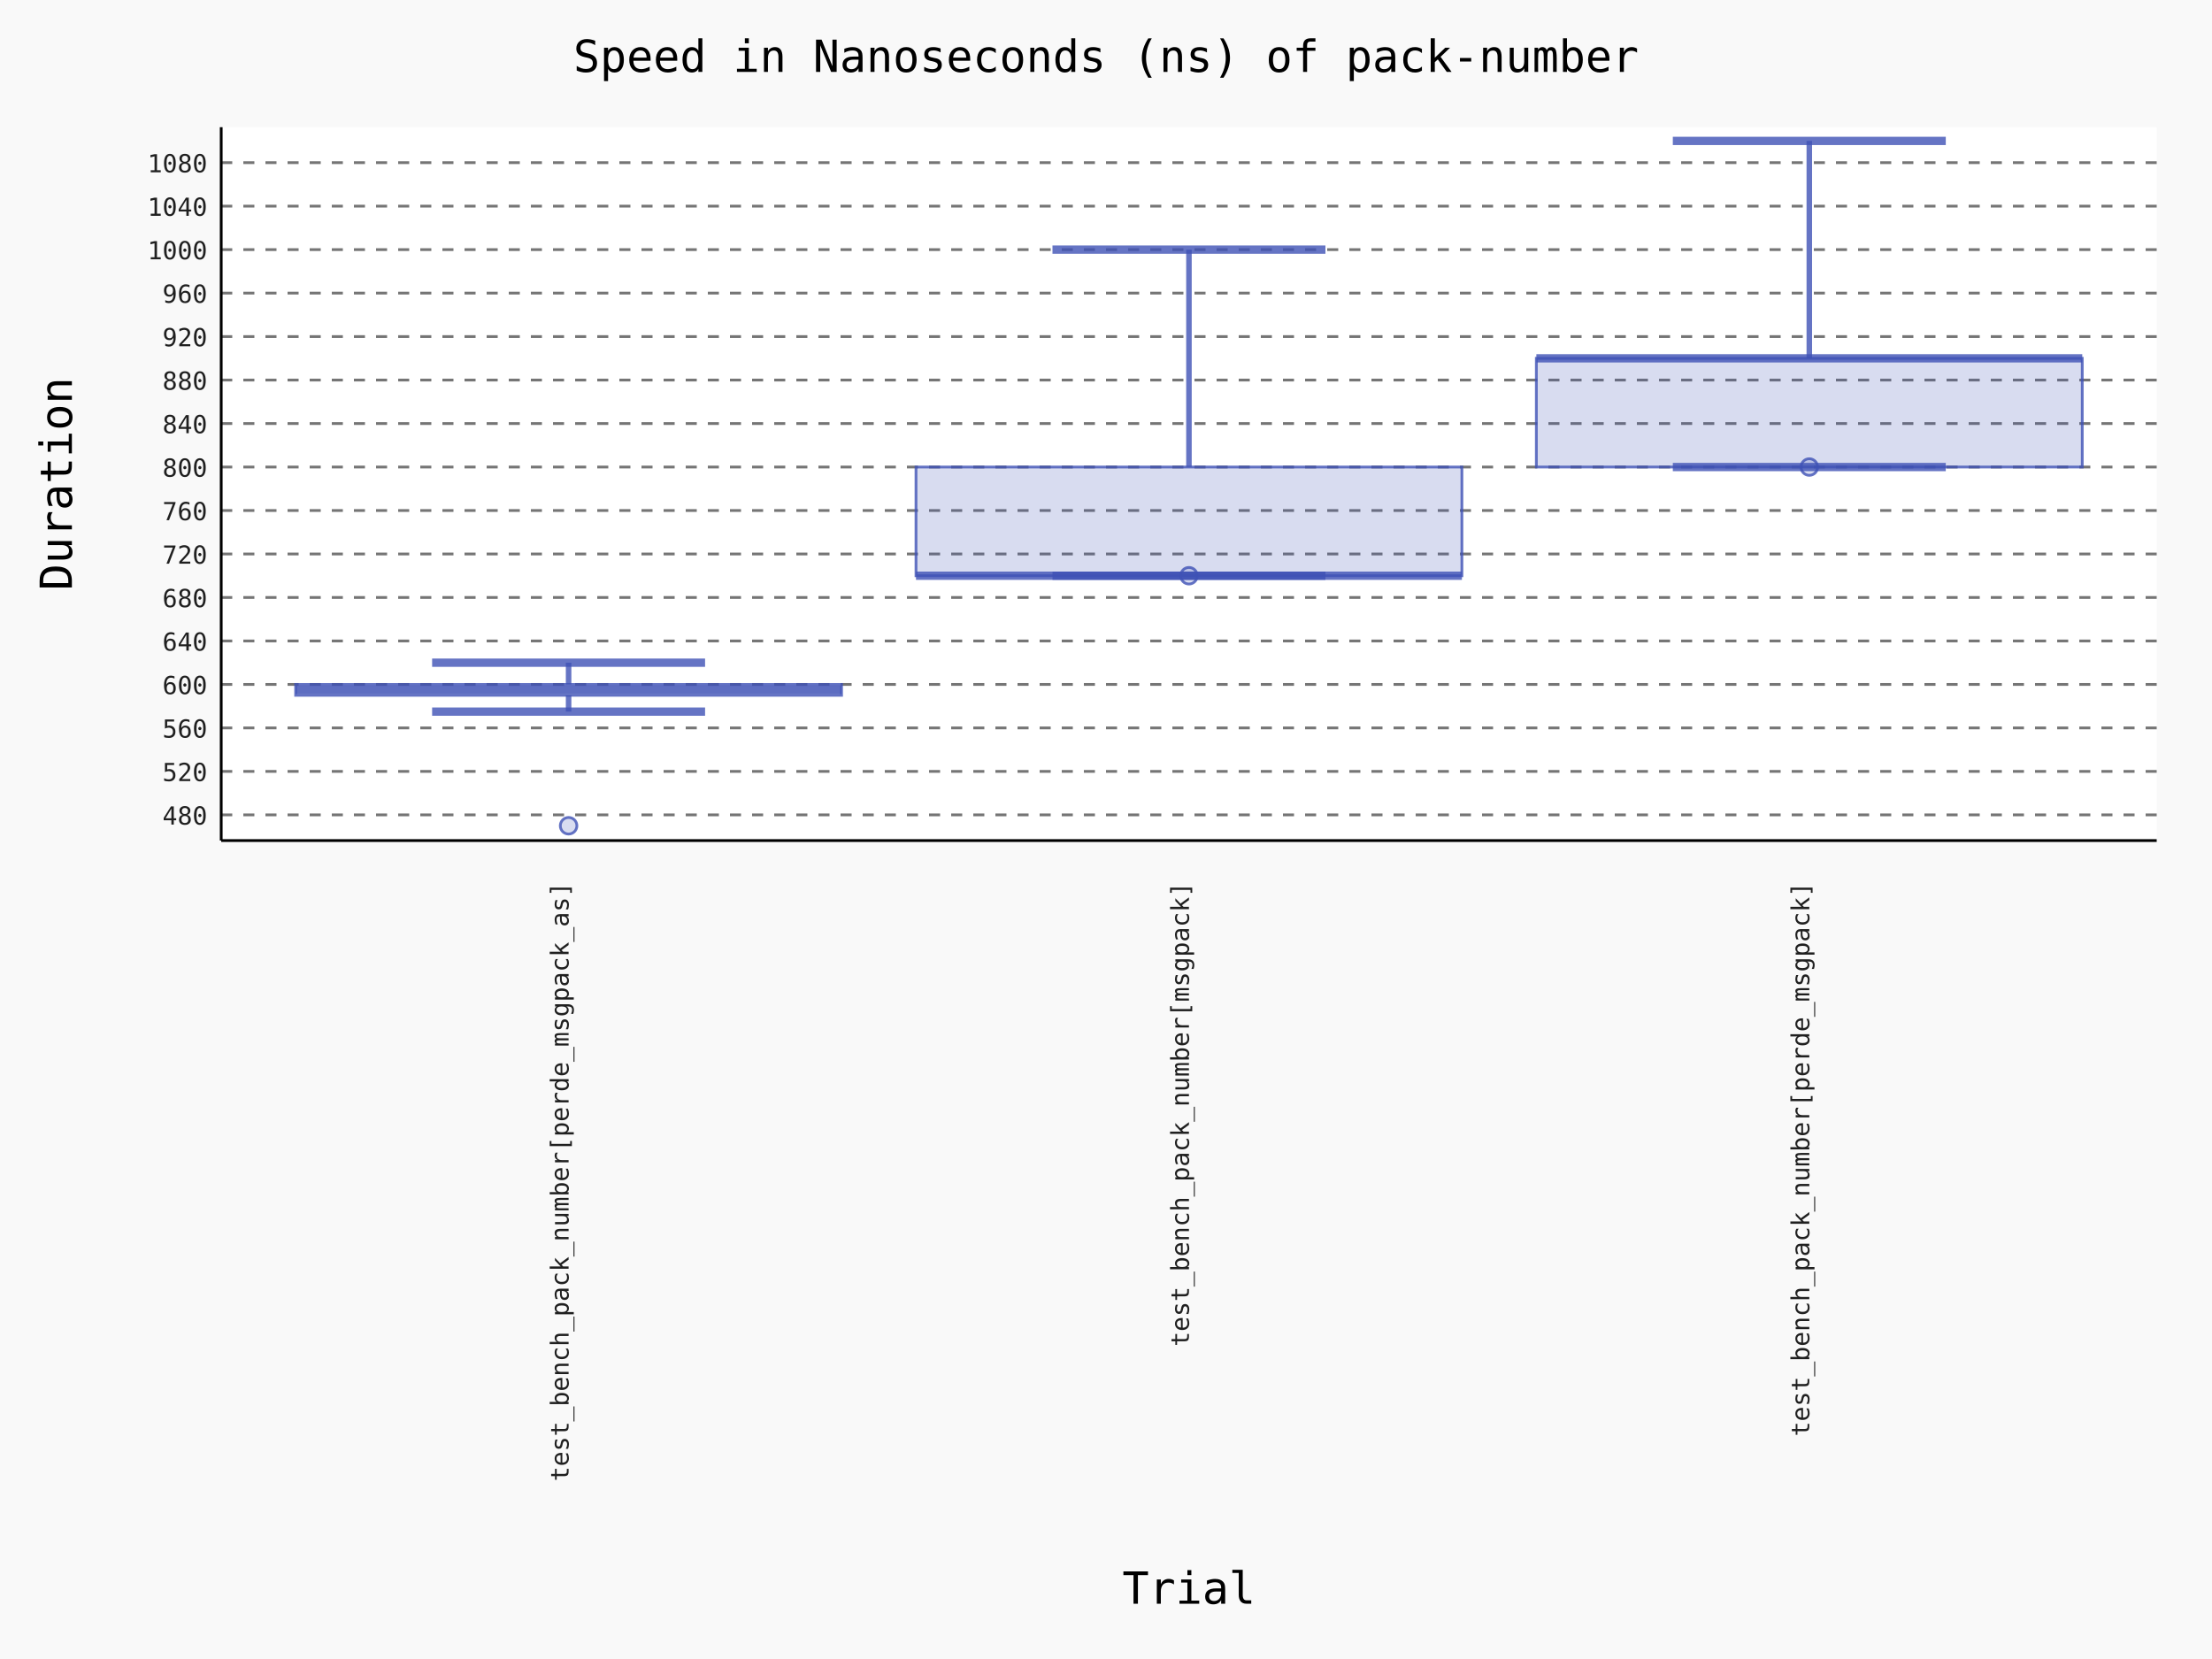
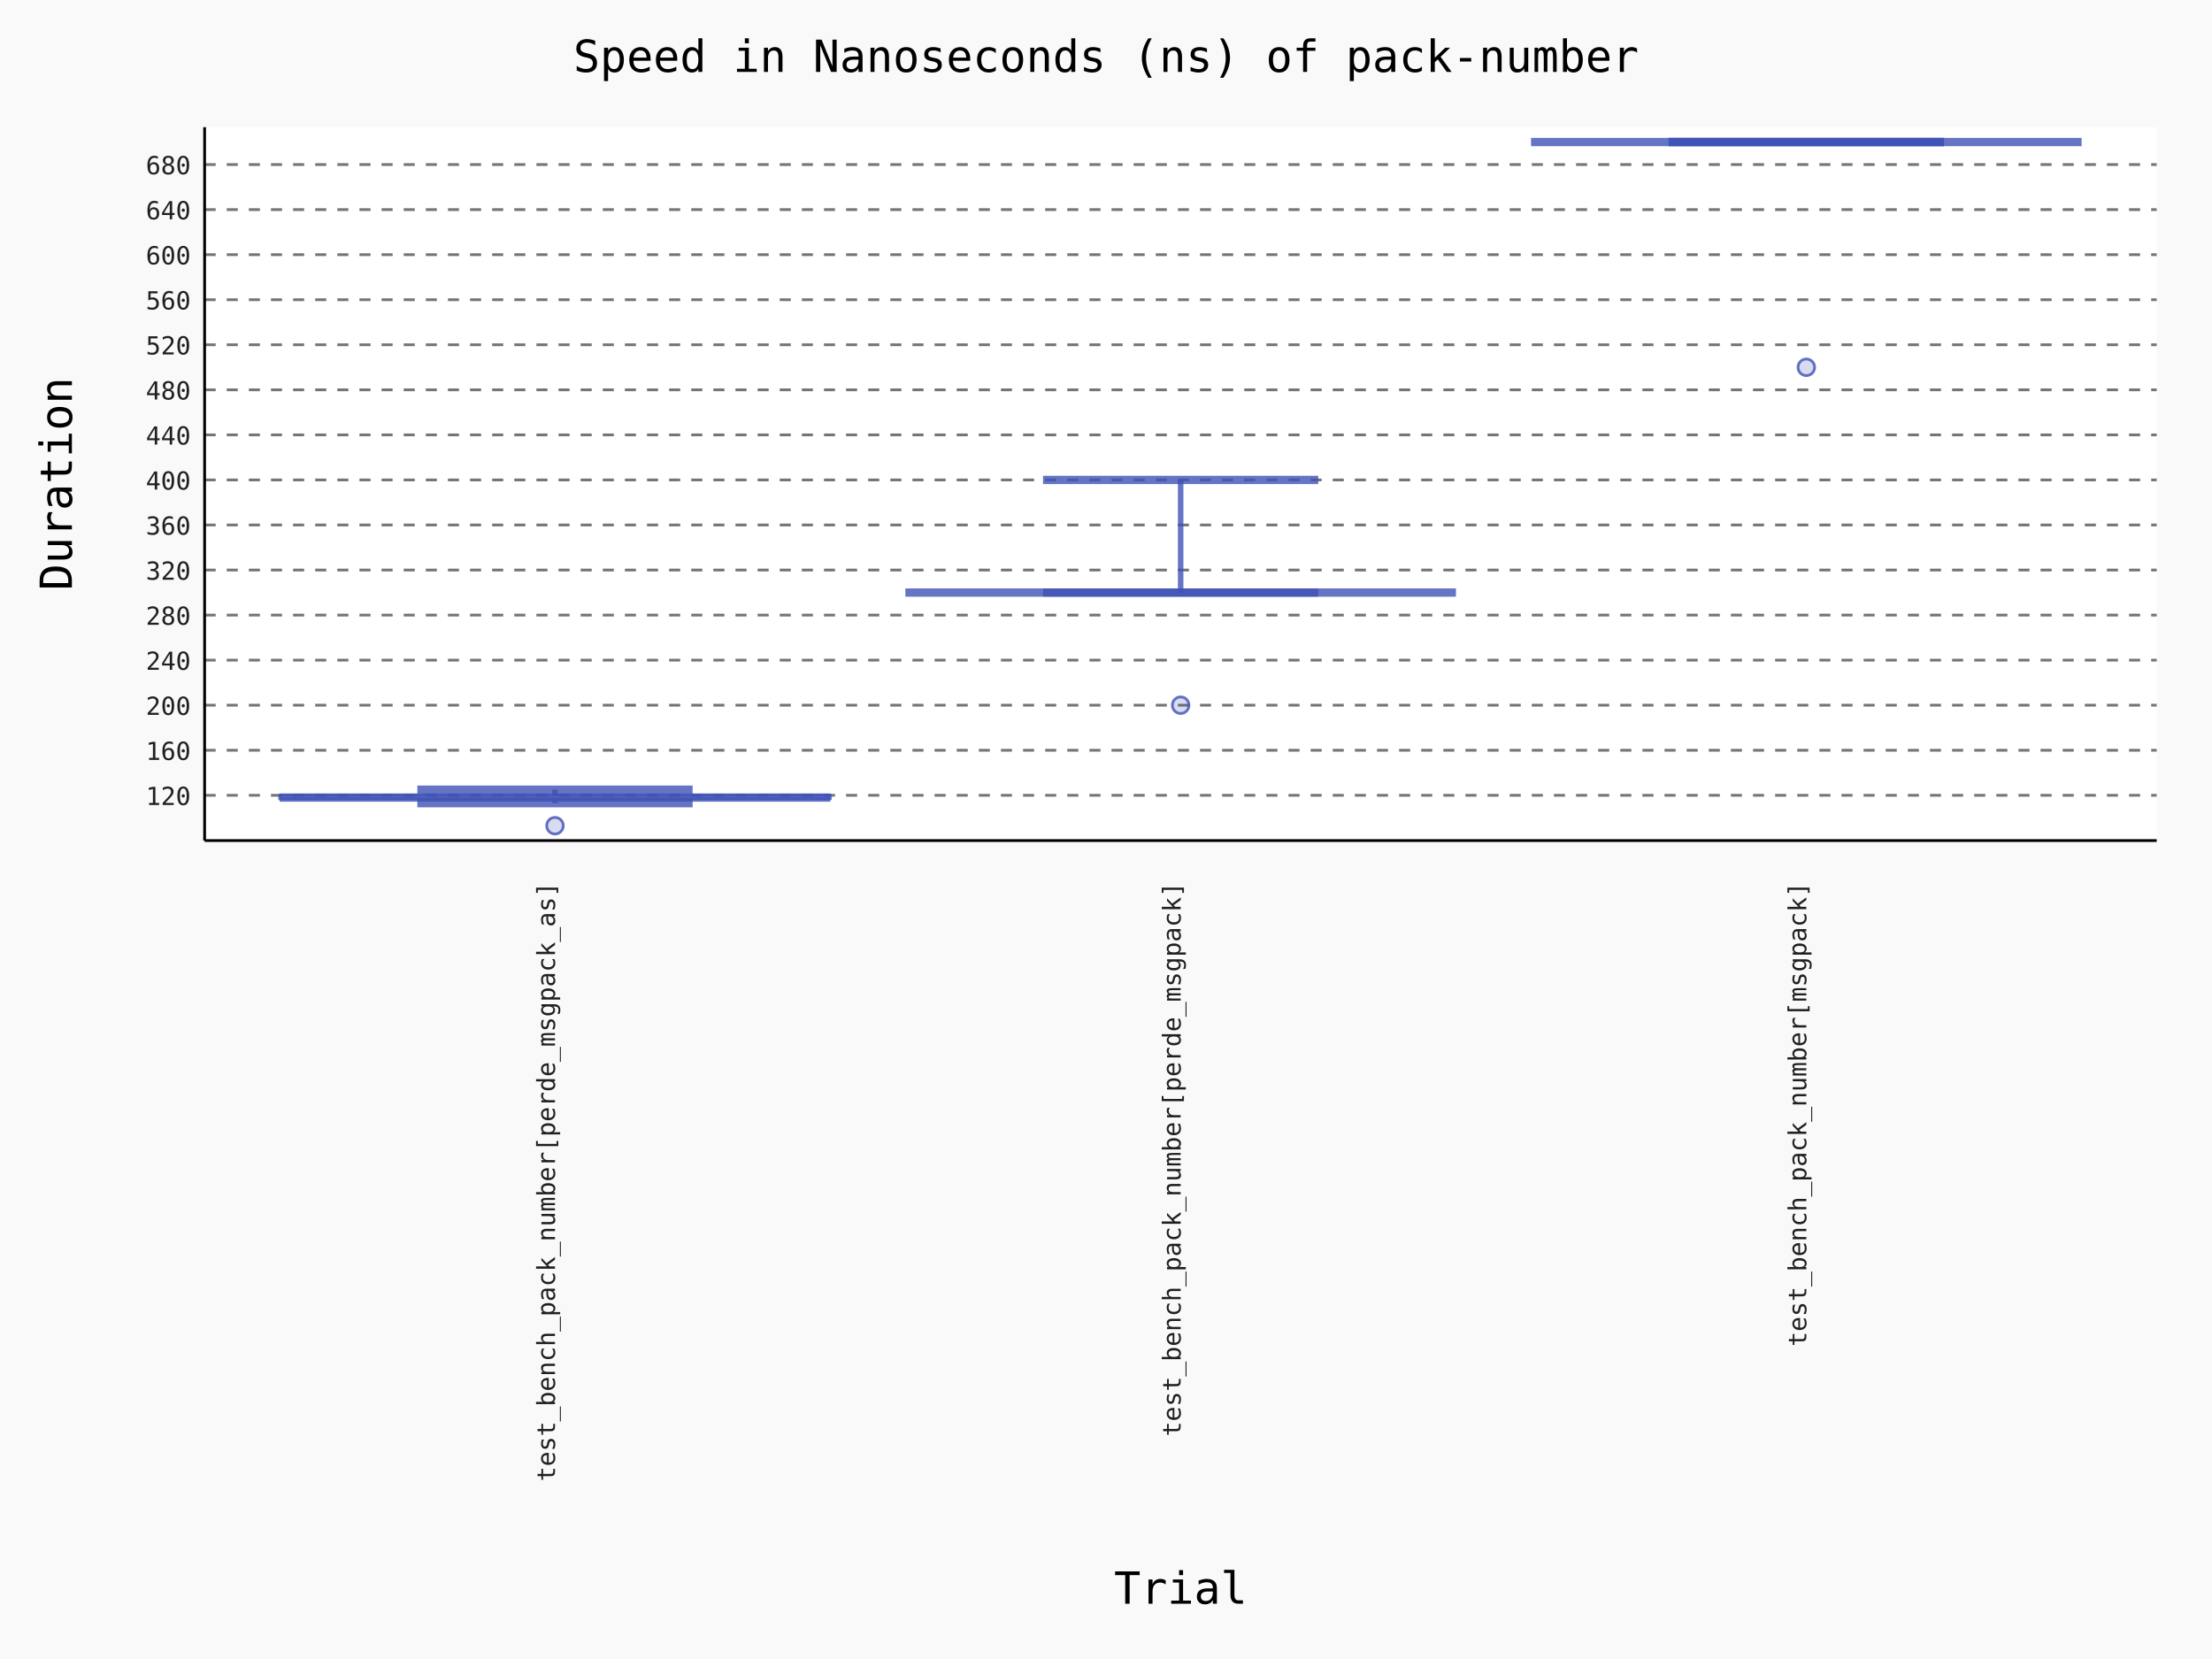
- <svg xmlns="http://www.w3.org/2000/svg" id="chart-b1e6ca47-c643-4ce7-ad9f-e7bac086c5cb" class="pygal-chart" viewBox="0 0 800 600">
+ <svg xmlns="http://www.w3.org/2000/svg" class="pygal-chart" id="chart-2015763c-9d85-4b7b-b986-c4065f48493a" viewBox="0 0 800 600">
  <defs>
-     <style type="text/css">#chart-b1e6ca47-c643-4ce7-ad9f-e7bac086c5cb{-webkit-user-select:none;-webkit-font-smoothing:antialiased;font-family:Consolas,"Deja Vu Sans Mono","Bitstream Vera Sans Mono","Courier New",monospace}#chart-b1e6ca47-c643-4ce7-ad9f-e7bac086c5cb .title{font-family:Consolas,"Deja Vu Sans Mono","Bitstream Vera Sans Mono","Courier New",monospace;font-size:16px}#chart-b1e6ca47-c643-4ce7-ad9f-e7bac086c5cb .legends .legend text{font-family:Consolas,"Deja Vu Sans Mono","Bitstream Vera Sans Mono","Courier New",monospace;font-size:14px}#chart-b1e6ca47-c643-4ce7-ad9f-e7bac086c5cb .axis text{font-family:Consolas,"Deja Vu Sans Mono","Bitstream Vera Sans Mono","Courier New",monospace;font-size:10px}#chart-b1e6ca47-c643-4ce7-ad9f-e7bac086c5cb .axis text.major{font-family:Consolas,"Deja Vu Sans Mono","Bitstream Vera Sans Mono","Courier New",monospace;font-size:10px}#chart-b1e6ca47-c643-4ce7-ad9f-e7bac086c5cb .text-overlay text.value{font-family:Consolas,"Deja Vu Sans Mono","Bitstream Vera Sans Mono","Courier New",monospace;font-size:16px}#chart-b1e6ca47-c643-4ce7-ad9f-e7bac086c5cb .text-overlay text.label{font-family:Consolas,"Deja Vu Sans Mono","Bitstream Vera Sans Mono","Courier New",monospace;font-size:10px}#chart-b1e6ca47-c643-4ce7-ad9f-e7bac086c5cb .tooltip{font-family:Consolas,"Deja Vu Sans Mono","Bitstream Vera Sans Mono","Courier New",monospace;font-size:14px}#chart-b1e6ca47-c643-4ce7-ad9f-e7bac086c5cb text.no_data{font-family:Consolas,"Deja Vu Sans Mono","Bitstream Vera Sans Mono","Courier New",monospace;font-size:64px}
- #chart-b1e6ca47-c643-4ce7-ad9f-e7bac086c5cb{background-color:rgba(249,249,249,1)}#chart-b1e6ca47-c643-4ce7-ad9f-e7bac086c5cb path,#chart-b1e6ca47-c643-4ce7-ad9f-e7bac086c5cb line,#chart-b1e6ca47-c643-4ce7-ad9f-e7bac086c5cb rect,#chart-b1e6ca47-c643-4ce7-ad9f-e7bac086c5cb circle{-webkit-transition:150ms;-moz-transition:150ms;transition:150ms}#chart-b1e6ca47-c643-4ce7-ad9f-e7bac086c5cb .graph &gt; .background{fill:rgba(249,249,249,1)}#chart-b1e6ca47-c643-4ce7-ad9f-e7bac086c5cb .plot &gt; .background{fill:rgba(255,255,255,1)}#chart-b1e6ca47-c643-4ce7-ad9f-e7bac086c5cb .graph{fill:rgba(0,0,0,.87)}#chart-b1e6ca47-c643-4ce7-ad9f-e7bac086c5cb text.no_data{fill:rgba(0,0,0,1)}#chart-b1e6ca47-c643-4ce7-ad9f-e7bac086c5cb .title{fill:rgba(0,0,0,1)}#chart-b1e6ca47-c643-4ce7-ad9f-e7bac086c5cb .legends .legend text{fill:rgba(0,0,0,.87)}#chart-b1e6ca47-c643-4ce7-ad9f-e7bac086c5cb .legends .legend:hover text{fill:rgba(0,0,0,1)}#chart-b1e6ca47-c643-4ce7-ad9f-e7bac086c5cb .axis .line{stroke:rgba(0,0,0,1)}#chart-b1e6ca47-c643-4ce7-ad9f-e7bac086c5cb .axis .guide.line{stroke:rgba(0,0,0,.54)}#chart-b1e6ca47-c643-4ce7-ad9f-e7bac086c5cb .axis .major.line{stroke:rgba(0,0,0,.87)}#chart-b1e6ca47-c643-4ce7-ad9f-e7bac086c5cb .axis text.major{fill:rgba(0,0,0,1)}#chart-b1e6ca47-c643-4ce7-ad9f-e7bac086c5cb .axis.y .guides:hover .guide.line,#chart-b1e6ca47-c643-4ce7-ad9f-e7bac086c5cb .line-graph .axis.x .guides:hover .guide.line,#chart-b1e6ca47-c643-4ce7-ad9f-e7bac086c5cb .stackedline-graph .axis.x .guides:hover .guide.line,#chart-b1e6ca47-c643-4ce7-ad9f-e7bac086c5cb .xy-graph .axis.x .guides:hover .guide.line{stroke:rgba(0,0,0,1)}#chart-b1e6ca47-c643-4ce7-ad9f-e7bac086c5cb .axis .guides:hover text{fill:rgba(0,0,0,1)}#chart-b1e6ca47-c643-4ce7-ad9f-e7bac086c5cb .reactive{fill-opacity:.7;stroke-opacity:.8}#chart-b1e6ca47-c643-4ce7-ad9f-e7bac086c5cb .ci{stroke:rgba(0,0,0,.87)}#chart-b1e6ca47-c643-4ce7-ad9f-e7bac086c5cb .reactive.active,#chart-b1e6ca47-c643-4ce7-ad9f-e7bac086c5cb .active .reactive{fill-opacity:.8;stroke-opacity:.9;stroke-width:4}#chart-b1e6ca47-c643-4ce7-ad9f-e7bac086c5cb .ci .reactive.active{stroke-width:1.5}#chart-b1e6ca47-c643-4ce7-ad9f-e7bac086c5cb .series text{fill:rgba(0,0,0,1)}#chart-b1e6ca47-c643-4ce7-ad9f-e7bac086c5cb .tooltip rect{fill:rgba(255,255,255,1);stroke:rgba(0,0,0,1);-webkit-transition:opacity 150ms;-moz-transition:opacity 150ms;transition:opacity 150ms}#chart-b1e6ca47-c643-4ce7-ad9f-e7bac086c5cb .tooltip .label{fill:rgba(0,0,0,.87)}#chart-b1e6ca47-c643-4ce7-ad9f-e7bac086c5cb .tooltip .label{fill:rgba(0,0,0,.87)}#chart-b1e6ca47-c643-4ce7-ad9f-e7bac086c5cb .tooltip .legend{font-size:.8em;fill:rgba(0,0,0,.54)}#chart-b1e6ca47-c643-4ce7-ad9f-e7bac086c5cb .tooltip .x_label{font-size:.6em;fill:rgba(0,0,0,1)}#chart-b1e6ca47-c643-4ce7-ad9f-e7bac086c5cb .tooltip .xlink{font-size:.5em;text-decoration:underline}#chart-b1e6ca47-c643-4ce7-ad9f-e7bac086c5cb .tooltip .value{font-size:1.5em}#chart-b1e6ca47-c643-4ce7-ad9f-e7bac086c5cb .bound{font-size:.5em}#chart-b1e6ca47-c643-4ce7-ad9f-e7bac086c5cb .max-value{font-size:.75em;fill:rgba(0,0,0,.54)}#chart-b1e6ca47-c643-4ce7-ad9f-e7bac086c5cb .map-element{fill:rgba(255,255,255,1);stroke:rgba(0,0,0,.54) !important}#chart-b1e6ca47-c643-4ce7-ad9f-e7bac086c5cb .map-element .reactive{fill-opacity:inherit;stroke-opacity:inherit}#chart-b1e6ca47-c643-4ce7-ad9f-e7bac086c5cb .color-0,#chart-b1e6ca47-c643-4ce7-ad9f-e7bac086c5cb .color-0 a:visited{stroke:#3F51B5;fill:#3F51B5}#chart-b1e6ca47-c643-4ce7-ad9f-e7bac086c5cb .color-1,#chart-b1e6ca47-c643-4ce7-ad9f-e7bac086c5cb .color-1 a:visited{stroke:#3F51B5;fill:#3F51B5}#chart-b1e6ca47-c643-4ce7-ad9f-e7bac086c5cb .color-2,#chart-b1e6ca47-c643-4ce7-ad9f-e7bac086c5cb .color-2 a:visited{stroke:#3F51B5;fill:#3F51B5}#chart-b1e6ca47-c643-4ce7-ad9f-e7bac086c5cb .text-overlay .color-0 text{fill:black}#chart-b1e6ca47-c643-4ce7-ad9f-e7bac086c5cb .text-overlay .color-1 text{fill:black}#chart-b1e6ca47-c643-4ce7-ad9f-e7bac086c5cb .text-overlay .color-2 text{fill:black}
- #chart-b1e6ca47-c643-4ce7-ad9f-e7bac086c5cb text.no_data{text-anchor:middle}#chart-b1e6ca47-c643-4ce7-ad9f-e7bac086c5cb .guide.line{fill:none}#chart-b1e6ca47-c643-4ce7-ad9f-e7bac086c5cb .centered{text-anchor:middle}#chart-b1e6ca47-c643-4ce7-ad9f-e7bac086c5cb .title{text-anchor:middle}#chart-b1e6ca47-c643-4ce7-ad9f-e7bac086c5cb .legends .legend text{fill-opacity:1}#chart-b1e6ca47-c643-4ce7-ad9f-e7bac086c5cb .axis.x text{text-anchor:middle}#chart-b1e6ca47-c643-4ce7-ad9f-e7bac086c5cb .axis.x:not(.web) text[transform]{text-anchor:start}#chart-b1e6ca47-c643-4ce7-ad9f-e7bac086c5cb .axis.x:not(.web) text[transform].backwards{text-anchor:end}#chart-b1e6ca47-c643-4ce7-ad9f-e7bac086c5cb .axis.y text{text-anchor:end}#chart-b1e6ca47-c643-4ce7-ad9f-e7bac086c5cb .axis.y text[transform].backwards{text-anchor:start}#chart-b1e6ca47-c643-4ce7-ad9f-e7bac086c5cb .axis.y2 text{text-anchor:start}#chart-b1e6ca47-c643-4ce7-ad9f-e7bac086c5cb .axis.y2 text[transform].backwards{text-anchor:end}#chart-b1e6ca47-c643-4ce7-ad9f-e7bac086c5cb .axis .guide.line{stroke-dasharray:4,4}#chart-b1e6ca47-c643-4ce7-ad9f-e7bac086c5cb .axis .major.guide.line{stroke-dasharray:6,6}#chart-b1e6ca47-c643-4ce7-ad9f-e7bac086c5cb .horizontal .axis.y .guide.line,#chart-b1e6ca47-c643-4ce7-ad9f-e7bac086c5cb .horizontal .axis.y2 .guide.line,#chart-b1e6ca47-c643-4ce7-ad9f-e7bac086c5cb .vertical .axis.x .guide.line{opacity:0}#chart-b1e6ca47-c643-4ce7-ad9f-e7bac086c5cb .horizontal .axis.always_show .guide.line,#chart-b1e6ca47-c643-4ce7-ad9f-e7bac086c5cb .vertical .axis.always_show .guide.line{opacity:1 !important}#chart-b1e6ca47-c643-4ce7-ad9f-e7bac086c5cb .axis.y .guides:hover .guide.line,#chart-b1e6ca47-c643-4ce7-ad9f-e7bac086c5cb .axis.y2 .guides:hover .guide.line,#chart-b1e6ca47-c643-4ce7-ad9f-e7bac086c5cb .axis.x .guides:hover .guide.line{opacity:1}#chart-b1e6ca47-c643-4ce7-ad9f-e7bac086c5cb .axis .guides:hover text{opacity:1}#chart-b1e6ca47-c643-4ce7-ad9f-e7bac086c5cb .nofill{fill:none}#chart-b1e6ca47-c643-4ce7-ad9f-e7bac086c5cb .subtle-fill{fill-opacity:.2}#chart-b1e6ca47-c643-4ce7-ad9f-e7bac086c5cb .dot{stroke-width:1px;fill-opacity:1}#chart-b1e6ca47-c643-4ce7-ad9f-e7bac086c5cb .dot.active{stroke-width:5px}#chart-b1e6ca47-c643-4ce7-ad9f-e7bac086c5cb .dot.negative{fill:transparent}#chart-b1e6ca47-c643-4ce7-ad9f-e7bac086c5cb text,#chart-b1e6ca47-c643-4ce7-ad9f-e7bac086c5cb tspan{stroke:none !important}#chart-b1e6ca47-c643-4ce7-ad9f-e7bac086c5cb .series text.active{opacity:1}#chart-b1e6ca47-c643-4ce7-ad9f-e7bac086c5cb .tooltip rect{fill-opacity:.95;stroke-width:.5}#chart-b1e6ca47-c643-4ce7-ad9f-e7bac086c5cb .tooltip text{fill-opacity:1}#chart-b1e6ca47-c643-4ce7-ad9f-e7bac086c5cb .showable{visibility:hidden}#chart-b1e6ca47-c643-4ce7-ad9f-e7bac086c5cb .showable.shown{visibility:visible}#chart-b1e6ca47-c643-4ce7-ad9f-e7bac086c5cb .gauge-background{fill:rgba(229,229,229,1);stroke:none}#chart-b1e6ca47-c643-4ce7-ad9f-e7bac086c5cb .bg-lines{stroke:rgba(249,249,249,1);stroke-width:2px}
+     <style type="text/css">#chart-2015763c-9d85-4b7b-b986-c4065f48493a{-webkit-user-select:none;-webkit-font-smoothing:antialiased;font-family:Consolas,"Deja Vu Sans Mono","Bitstream Vera Sans Mono","Courier New",monospace}#chart-2015763c-9d85-4b7b-b986-c4065f48493a .title{font-family:Consolas,"Deja Vu Sans Mono","Bitstream Vera Sans Mono","Courier New",monospace;font-size:16px}#chart-2015763c-9d85-4b7b-b986-c4065f48493a .legends .legend text{font-family:Consolas,"Deja Vu Sans Mono","Bitstream Vera Sans Mono","Courier New",monospace;font-size:14px}#chart-2015763c-9d85-4b7b-b986-c4065f48493a .axis text{font-family:Consolas,"Deja Vu Sans Mono","Bitstream Vera Sans Mono","Courier New",monospace;font-size:10px}#chart-2015763c-9d85-4b7b-b986-c4065f48493a .axis text.major{font-family:Consolas,"Deja Vu Sans Mono","Bitstream Vera Sans Mono","Courier New",monospace;font-size:10px}#chart-2015763c-9d85-4b7b-b986-c4065f48493a .text-overlay text.value{font-family:Consolas,"Deja Vu Sans Mono","Bitstream Vera Sans Mono","Courier New",monospace;font-size:16px}#chart-2015763c-9d85-4b7b-b986-c4065f48493a .text-overlay text.label{font-family:Consolas,"Deja Vu Sans Mono","Bitstream Vera Sans Mono","Courier New",monospace;font-size:10px}#chart-2015763c-9d85-4b7b-b986-c4065f48493a .tooltip{font-family:Consolas,"Deja Vu Sans Mono","Bitstream Vera Sans Mono","Courier New",monospace;font-size:14px}#chart-2015763c-9d85-4b7b-b986-c4065f48493a text.no_data{font-family:Consolas,"Deja Vu Sans Mono","Bitstream Vera Sans Mono","Courier New",monospace;font-size:64px}
+ #chart-2015763c-9d85-4b7b-b986-c4065f48493a{background-color:rgba(249,249,249,1)}#chart-2015763c-9d85-4b7b-b986-c4065f48493a path,#chart-2015763c-9d85-4b7b-b986-c4065f48493a line,#chart-2015763c-9d85-4b7b-b986-c4065f48493a rect,#chart-2015763c-9d85-4b7b-b986-c4065f48493a circle{-webkit-transition:150ms;-moz-transition:150ms;transition:150ms}#chart-2015763c-9d85-4b7b-b986-c4065f48493a .graph &gt; .background{fill:rgba(249,249,249,1)}#chart-2015763c-9d85-4b7b-b986-c4065f48493a .plot &gt; .background{fill:rgba(255,255,255,1)}#chart-2015763c-9d85-4b7b-b986-c4065f48493a .graph{fill:rgba(0,0,0,.87)}#chart-2015763c-9d85-4b7b-b986-c4065f48493a text.no_data{fill:rgba(0,0,0,1)}#chart-2015763c-9d85-4b7b-b986-c4065f48493a .title{fill:rgba(0,0,0,1)}#chart-2015763c-9d85-4b7b-b986-c4065f48493a .legends .legend text{fill:rgba(0,0,0,.87)}#chart-2015763c-9d85-4b7b-b986-c4065f48493a .legends .legend:hover text{fill:rgba(0,0,0,1)}#chart-2015763c-9d85-4b7b-b986-c4065f48493a .axis .line{stroke:rgba(0,0,0,1)}#chart-2015763c-9d85-4b7b-b986-c4065f48493a .axis .guide.line{stroke:rgba(0,0,0,.54)}#chart-2015763c-9d85-4b7b-b986-c4065f48493a .axis .major.line{stroke:rgba(0,0,0,.87)}#chart-2015763c-9d85-4b7b-b986-c4065f48493a .axis text.major{fill:rgba(0,0,0,1)}#chart-2015763c-9d85-4b7b-b986-c4065f48493a .axis.y .guides:hover .guide.line,#chart-2015763c-9d85-4b7b-b986-c4065f48493a .line-graph .axis.x .guides:hover .guide.line,#chart-2015763c-9d85-4b7b-b986-c4065f48493a .stackedline-graph .axis.x .guides:hover .guide.line,#chart-2015763c-9d85-4b7b-b986-c4065f48493a .xy-graph .axis.x .guides:hover .guide.line{stroke:rgba(0,0,0,1)}#chart-2015763c-9d85-4b7b-b986-c4065f48493a .axis .guides:hover text{fill:rgba(0,0,0,1)}#chart-2015763c-9d85-4b7b-b986-c4065f48493a .reactive{fill-opacity:.7;stroke-opacity:.8}#chart-2015763c-9d85-4b7b-b986-c4065f48493a .ci{stroke:rgba(0,0,0,.87)}#chart-2015763c-9d85-4b7b-b986-c4065f48493a .reactive.active,#chart-2015763c-9d85-4b7b-b986-c4065f48493a .active .reactive{fill-opacity:.8;stroke-opacity:.9;stroke-width:4}#chart-2015763c-9d85-4b7b-b986-c4065f48493a .ci .reactive.active{stroke-width:1.5}#chart-2015763c-9d85-4b7b-b986-c4065f48493a .series text{fill:rgba(0,0,0,1)}#chart-2015763c-9d85-4b7b-b986-c4065f48493a .tooltip rect{fill:rgba(255,255,255,1);stroke:rgba(0,0,0,1);-webkit-transition:opacity 150ms;-moz-transition:opacity 150ms;transition:opacity 150ms}#chart-2015763c-9d85-4b7b-b986-c4065f48493a .tooltip .label{fill:rgba(0,0,0,.87)}#chart-2015763c-9d85-4b7b-b986-c4065f48493a .tooltip .label{fill:rgba(0,0,0,.87)}#chart-2015763c-9d85-4b7b-b986-c4065f48493a .tooltip .legend{font-size:.8em;fill:rgba(0,0,0,.54)}#chart-2015763c-9d85-4b7b-b986-c4065f48493a .tooltip .x_label{font-size:.6em;fill:rgba(0,0,0,1)}#chart-2015763c-9d85-4b7b-b986-c4065f48493a .tooltip .xlink{font-size:.5em;text-decoration:underline}#chart-2015763c-9d85-4b7b-b986-c4065f48493a .tooltip .value{font-size:1.5em}#chart-2015763c-9d85-4b7b-b986-c4065f48493a .bound{font-size:.5em}#chart-2015763c-9d85-4b7b-b986-c4065f48493a .max-value{font-size:.75em;fill:rgba(0,0,0,.54)}#chart-2015763c-9d85-4b7b-b986-c4065f48493a .map-element{fill:rgba(255,255,255,1);stroke:rgba(0,0,0,.54) !important}#chart-2015763c-9d85-4b7b-b986-c4065f48493a .map-element .reactive{fill-opacity:inherit;stroke-opacity:inherit}#chart-2015763c-9d85-4b7b-b986-c4065f48493a .color-0,#chart-2015763c-9d85-4b7b-b986-c4065f48493a .color-0 a:visited{stroke:#3F51B5;fill:#3F51B5}#chart-2015763c-9d85-4b7b-b986-c4065f48493a .color-1,#chart-2015763c-9d85-4b7b-b986-c4065f48493a .color-1 a:visited{stroke:#3F51B5;fill:#3F51B5}#chart-2015763c-9d85-4b7b-b986-c4065f48493a .color-2,#chart-2015763c-9d85-4b7b-b986-c4065f48493a .color-2 a:visited{stroke:#3F51B5;fill:#3F51B5}#chart-2015763c-9d85-4b7b-b986-c4065f48493a .text-overlay .color-0 text{fill:black}#chart-2015763c-9d85-4b7b-b986-c4065f48493a .text-overlay .color-1 text{fill:black}#chart-2015763c-9d85-4b7b-b986-c4065f48493a .text-overlay .color-2 text{fill:black}
+ #chart-2015763c-9d85-4b7b-b986-c4065f48493a text.no_data{text-anchor:middle}#chart-2015763c-9d85-4b7b-b986-c4065f48493a .guide.line{fill:none}#chart-2015763c-9d85-4b7b-b986-c4065f48493a .centered{text-anchor:middle}#chart-2015763c-9d85-4b7b-b986-c4065f48493a .title{text-anchor:middle}#chart-2015763c-9d85-4b7b-b986-c4065f48493a .legends .legend text{fill-opacity:1}#chart-2015763c-9d85-4b7b-b986-c4065f48493a .axis.x text{text-anchor:middle}#chart-2015763c-9d85-4b7b-b986-c4065f48493a .axis.x:not(.web) text[transform]{text-anchor:start}#chart-2015763c-9d85-4b7b-b986-c4065f48493a .axis.x:not(.web) text[transform].backwards{text-anchor:end}#chart-2015763c-9d85-4b7b-b986-c4065f48493a .axis.y text{text-anchor:end}#chart-2015763c-9d85-4b7b-b986-c4065f48493a .axis.y text[transform].backwards{text-anchor:start}#chart-2015763c-9d85-4b7b-b986-c4065f48493a .axis.y2 text{text-anchor:start}#chart-2015763c-9d85-4b7b-b986-c4065f48493a .axis.y2 text[transform].backwards{text-anchor:end}#chart-2015763c-9d85-4b7b-b986-c4065f48493a .axis .guide.line{stroke-dasharray:4,4}#chart-2015763c-9d85-4b7b-b986-c4065f48493a .axis .major.guide.line{stroke-dasharray:6,6}#chart-2015763c-9d85-4b7b-b986-c4065f48493a .horizontal .axis.y .guide.line,#chart-2015763c-9d85-4b7b-b986-c4065f48493a .horizontal .axis.y2 .guide.line,#chart-2015763c-9d85-4b7b-b986-c4065f48493a .vertical .axis.x .guide.line{opacity:0}#chart-2015763c-9d85-4b7b-b986-c4065f48493a .horizontal .axis.always_show .guide.line,#chart-2015763c-9d85-4b7b-b986-c4065f48493a .vertical .axis.always_show .guide.line{opacity:1 !important}#chart-2015763c-9d85-4b7b-b986-c4065f48493a .axis.y .guides:hover .guide.line,#chart-2015763c-9d85-4b7b-b986-c4065f48493a .axis.y2 .guides:hover .guide.line,#chart-2015763c-9d85-4b7b-b986-c4065f48493a .axis.x .guides:hover .guide.line{opacity:1}#chart-2015763c-9d85-4b7b-b986-c4065f48493a .axis .guides:hover text{opacity:1}#chart-2015763c-9d85-4b7b-b986-c4065f48493a .nofill{fill:none}#chart-2015763c-9d85-4b7b-b986-c4065f48493a .subtle-fill{fill-opacity:.2}#chart-2015763c-9d85-4b7b-b986-c4065f48493a .dot{stroke-width:1px;fill-opacity:1}#chart-2015763c-9d85-4b7b-b986-c4065f48493a .dot.active{stroke-width:5px}#chart-2015763c-9d85-4b7b-b986-c4065f48493a .dot.negative{fill:transparent}#chart-2015763c-9d85-4b7b-b986-c4065f48493a text,#chart-2015763c-9d85-4b7b-b986-c4065f48493a tspan{stroke:none !important}#chart-2015763c-9d85-4b7b-b986-c4065f48493a .series text.active{opacity:1}#chart-2015763c-9d85-4b7b-b986-c4065f48493a .tooltip rect{fill-opacity:.95;stroke-width:.5}#chart-2015763c-9d85-4b7b-b986-c4065f48493a .tooltip text{fill-opacity:1}#chart-2015763c-9d85-4b7b-b986-c4065f48493a .showable{visibility:hidden}#chart-2015763c-9d85-4b7b-b986-c4065f48493a .showable.shown{visibility:visible}#chart-2015763c-9d85-4b7b-b986-c4065f48493a .gauge-background{fill:rgba(229,229,229,1);stroke:none}#chart-2015763c-9d85-4b7b-b986-c4065f48493a .bg-lines{stroke:rgba(249,249,249,1);stroke-width:2px}
.tooltip .value{font-size:1em !important}.axis text{font-size:9px !important}</style>
  </defs>
  <g class="graph custombox-graph vertical">
-     <rect x="0" y="0" width="800" height="600" class="background" />
-     <g transform="translate(80, 46)" class="plot">
-       <rect x="0" y="0" width="700.0" height="258.0" class="background" />
+     <rect class="background" height="600" width="800" x="0" y="0" />
+     <g class="plot" transform="translate(74, 46)">
+       <rect class="background" height="258.0" width="706.0" x="0" y="0" />
      <g class="axis y always_show">
-         <path d="M0 258 h700" class="line" />
+         <path class="line" d="M0 258 h706" />
        <g class="guides">
-           <path d="M0 248.714 h700" class="guide line" />
-           <text x="-5" y="252.214" class="">480</text>
+           <path class="guide line" d="M0 241.633 h706" />
+           <text class="" x="-5" y="245.133">120</text>
        </g>
        <g class="guides">
-           <path d="M0 232.988 h700" class="guide line" />
-           <text x="-5" y="236.488" class="">520</text>
+           <path class="guide line" d="M0 225.339 h706" />
+           <text class="" x="-5" y="228.839">160</text>
        </g>
        <g class="guides">
-           <path d="M0 217.262 h700" class="guide line" />
-           <text x="-5" y="220.762" class="">560</text>
+           <path class="guide line" d="M0 209.045 h706" />
+           <text class="" x="-5" y="212.545">200</text>
        </g>
        <g class="guides">
-           <path d="M0 201.536 h700" class="guide line" />
-           <text x="-5" y="205.036" class="">600</text>
+           <path class="guide line" d="M0 192.75 h706" />
+           <text class="" x="-5" y="196.25">240</text>
        </g>
        <g class="guides">
-           <path d="M0 185.81 h700" class="guide line" />
-           <text x="-5" y="189.31" class="">640</text>
+           <path class="guide line" d="M0 176.456 h706" />
+           <text class="" x="-5" y="179.956">280</text>
        </g>
        <g class="guides">
-           <path d="M0 170.084 h700" class="guide line" />
-           <text x="-5" y="173.584" class="">680</text>
+           <path class="guide line" d="M0 160.162 h706" />
+           <text class="" x="-5" y="163.662">320</text>
        </g>
        <g class="guides">
-           <path d="M0 154.358 h700" class="guide line" />
-           <text x="-5" y="157.858" class="">720</text>
+           <path class="guide line" d="M0 143.868 h706" />
+           <text class="" x="-5" y="147.368">360</text>
        </g>
        <g class="guides">
-           <path d="M0 138.632 h700" class="guide line" />
-           <text x="-5" y="142.132" class="">760</text>
+           <path class="guide line" d="M0 127.574 h706" />
+           <text class="" x="-5" y="131.074">400</text>
        </g>
        <g class="guides">
-           <path d="M0 122.906 h700" class="guide line" />
-           <text x="-5" y="126.406" class="">800</text>
+           <path class="guide line" d="M0 111.28 h706" />
+           <text class="" x="-5" y="114.78">440</text>
        </g>
        <g class="guides">
-           <path d="M0 107.18 h700" class="guide line" />
-           <text x="-5" y="110.68" class="">840</text>
+           <path class="guide line" d="M0 94.986 h706" />
+           <text class="" x="-5" y="98.486">480</text>
        </g>
        <g class="guides">
-           <path d="M0 91.454 h700" class="guide line" />
-           <text x="-5" y="94.954" class="">880</text>
+           <path class="guide line" d="M0 78.692 h706" />
+           <text class="" x="-5" y="82.192">520</text>
        </g>
        <g class="guides">
-           <path d="M0 75.728 h700" class="guide line" />
-           <text x="-5" y="79.228" class="">920</text>
+           <path class="guide line" d="M0 62.398 h706" />
+           <text class="" x="-5" y="65.898">560</text>
        </g>
        <g class="guides">
-           <path d="M0 60.002 h700" class="guide line" />
-           <text x="-5" y="63.502" class="">960</text>
+           <path class="guide line" d="M0 46.104 h706" />
+           <text class="" x="-5" y="49.604">600</text>
        </g>
        <g class="guides">
-           <path d="M0 44.276 h700" class="guide line" />
-           <text x="-5" y="47.776" class="">1000</text>
+           <path class="guide line" d="M0 29.81 h706" />
+           <text class="" x="-5" y="33.31">640</text>
        </g>
        <g class="guides">
-           <path d="M0 28.55 h700" class="guide line" />
-           <text x="-5" y="32.05" class="">1040</text>
-         </g>
-         <g class="guides">
-           <path d="M0 12.825 h700" class="guide line" />
-           <text x="-5" y="16.325" class="">1080</text>
+           <path class="guide line" d="M0 13.516 h706" />
+           <text class="" x="-5" y="17.016">680</text>
        </g>
      </g>
      <g class="axis x">
-         <path d="M0 0 v258" class="line" />
+         <path class="line" d="M0 0 v258" />
        <g class="guides">
-           <path d="M125.641 0 v258" class="guide line" />
-           <text x="125.641" y="273.0" class="backwards" transform="rotate(270 125.641 273)">test_bench_pack_number[perde_msgpack_as]</text>
+           <path class="guide line" d="M126.718 0 v258" />
+           <text class="backwards" transform="rotate(270 126.7179 273)" x="126.718" y="273.0">test_bench_pack_number[perde_msgpack_as]</text>
        </g>
        <g class="guides">
-           <path d="M350 0 v258" class="guide line" />
-           <text x="350.0" y="273.0" class="backwards" transform="rotate(270 350 273)">test_bench_pack_number[msgpack]</text>
+           <path class="guide line" d="M353 0 v258" />
+           <text class="backwards" transform="rotate(270 353 273)" x="353.0" y="273.0">test_bench_pack_number[perde_msgpack]</text>
        </g>
        <g class="guides">
-           <path d="M574.359 0 v258" class="guide line" />
-           <text x="574.359" y="273.0" class="backwards" transform="rotate(270 574.359 273)">test_bench_pack_number[perde_msgpack]</text>
+           <path class="guide line" d="M579.282 0 v258" />
+           <text class="backwards" transform="rotate(270 579.2821 273)" x="579.282" y="273.0">test_bench_pack_number[msgpack]</text>
        </g>
      </g>
      <g class="series serie-0 color-0">
        <g class="boxes">
          <g class="box">
-             <path stroke-width="3" d="M76.282 211.365 L175 211.365" class="reactive tooltip-trigger" />
-             <path stroke-width="3" d="M26.923 203.502 L224.359 203.502" class="reactive tooltip-trigger" />
-             <path stroke-width="3" d="M76.282 193.673 L175 193.673" class="reactive tooltip-trigger" />
-             <path stroke-width="2" d="M125.641 211.365 L125.641 205.468" class="reactive tooltip-trigger" />
-             <path stroke-width="2" d="M125.641 193.673 L125.641 201.536" class="reactive tooltip-trigger" />
-             <rect x="26.923" y="201.536" height="3.932" width="197.436" class="subtle-fill reactive tooltip-trigger" />
-             <circle cx="125.641" cy="252.645" r="3" class="subtle-fill reactive tooltip-trigger" />
-             <circle cx="125.641" cy="-4659.749" r="3" class="subtle-fill reactive tooltip-trigger" />
+             <path class="reactive tooltip-trigger" d="M76.936 244.484 L176.5 244.484" stroke-width="3" />
+             <path class="reactive tooltip-trigger" d="M27.154 242.447 L226.282 242.447" stroke-width="3" />
+             <path class="reactive tooltip-trigger" d="M76.936 239.596 L176.5 239.596" stroke-width="3" />
+             <path class="reactive tooltip-trigger" d="M126.718 244.484 L126.718 242.855" stroke-width="2" />
+             <path class="reactive tooltip-trigger" d="M126.718 239.596 L126.718 241.633" stroke-width="2" />
+             <rect class="subtle-fill reactive tooltip-trigger" height="1.222" width="199.128" x="27.154" y="241.633" />
+             <circle class="subtle-fill reactive tooltip-trigger" cx="126.718" cy="252.631" r="3" />
+             <circle class="subtle-fill reactive tooltip-trigger" cx="126.718" cy="-809.741" r="3" />
          </g>
        </g>
      </g>
      <g class="series serie-1 color-1">
        <g class="boxes">
          <g class="box">
-             <path stroke-width="3" d="M300.641 162.222 L399.359 162.222" class="reactive tooltip-trigger" />
-             <path stroke-width="3" d="M251.282 162.219 L448.718 162.219" class="reactive tooltip-trigger" />
-             <path stroke-width="3" d="M300.641 44.279 L399.359 44.279" class="reactive tooltip-trigger" />
-             <path stroke-width="2" d="M350 162.222 L350 162.222" class="reactive tooltip-trigger" />
-             <path stroke-width="2" d="M350 44.279 L350 122.907" class="reactive tooltip-trigger" />
-             <rect x="251.282" y="122.907" height="39.315" width="197.436" class="subtle-fill reactive tooltip-trigger" />
-             <circle cx="350.0" cy="162.222" r="3" class="subtle-fill reactive tooltip-trigger" />
-             <circle cx="350.0" cy="-123050.627" r="3" class="subtle-fill reactive tooltip-trigger" />
+             <path class="reactive tooltip-trigger" d="M303.218 168.309 L402.782 168.309" stroke-width="3" />
+             <path class="reactive tooltip-trigger" d="M253.436 168.309 L452.564 168.309" stroke-width="3" />
+             <path class="reactive tooltip-trigger" d="M303.218 127.575 L402.782 127.575" stroke-width="3" />
+             <path class="reactive tooltip-trigger" d="M353 168.309 L353 168.309" stroke-width="2" />
+             <path class="reactive tooltip-trigger" d="M353 127.575 L353 168.309" stroke-width="2" />
+             <rect class="subtle-fill reactive tooltip-trigger" height="0.0" width="199.128" x="253.436" y="168.309" />
+             <circle class="subtle-fill reactive tooltip-trigger" cx="353" cy="209.045" r="3" />
+             <circle class="subtle-fill reactive tooltip-trigger" cx="353" cy="-6675.192" r="3" />
          </g>
        </g>
      </g>
      <g class="series serie-2 color-2">
        <g class="boxes">
          <g class="box">
-             <path stroke-width="3" d="M525 122.907 L623.718 122.907" class="reactive tooltip-trigger" />
-             <path stroke-width="3" d="M475.641 83.591 L673.077 83.591" class="reactive tooltip-trigger" />
-             <path stroke-width="3" d="M525 4.964 L623.718 4.964" class="reactive tooltip-trigger" />
-             <path stroke-width="2" d="M574.359 122.907 L574.359 122.907" class="reactive tooltip-trigger" />
-             <path stroke-width="2" d="M574.359 4.964 L574.359 83.591" class="reactive tooltip-trigger" />
-             <rect x="475.641" y="83.591" height="39.315" width="197.436" class="subtle-fill reactive tooltip-trigger" />
-             <circle cx="574.359" cy="122.907" r="3" class="subtle-fill reactive tooltip-trigger" />
-             <circle cx="574.359" cy="-43477.301" r="3" class="subtle-fill reactive tooltip-trigger" />
+             <path class="reactive tooltip-trigger" d="M529.5 5.369 L629.064 5.369" stroke-width="3" />
+             <path class="reactive tooltip-trigger" d="M479.718 5.369 L678.846 5.369" stroke-width="3" />
+             <path class="reactive tooltip-trigger" d="M529.5 5.368 L629.064 5.368" stroke-width="3" />
+             <path class="reactive tooltip-trigger" d="M579.282 5.369 L579.282 5.369" stroke-width="2" />
+             <path class="reactive tooltip-trigger" d="M579.282 5.368 L579.282 5.369" stroke-width="2" />
+             <rect class="subtle-fill reactive tooltip-trigger" height="0.0" width="199.128" x="479.718" y="5.369" />
+             <circle class="subtle-fill reactive tooltip-trigger" cx="579.282" cy="86.84" r="3" />
+             <circle class="subtle-fill reactive tooltip-trigger" cx="579.282" cy="-56290.577" r="3" />
          </g>
        </g>
      </g>
    </g>
    <g class="titles">
-       <text x="400.0" y="26" class="title plot_title">Speed in Nanoseconds (ns) of pack-number</text>
-       <text x="430.0" y="580.0" class="title">Trial</text>
-       <text x="0" y="201.0" class="title" transform="rotate(-90 0 175)">Duration</text>
+       <text class="title plot_title" x="400.0" y="26">Speed in Nanoseconds (ns) of pack-number</text>
+       <text class="title" x="427.0" y="580.0">Trial</text>
+       <text class="title" transform="rotate(-90 0 175)" x="0" y="201.0">Duration</text>
    </g>
-     <g transform="translate(80, 46)" class="plot overlay">
+     <g class="plot overlay" transform="translate(74, 46)">
      <g class="series serie-0 color-0" />
      <g class="series serie-1 color-1" />
      <g class="series serie-2 color-2" />
    </g>
-     <g transform="translate(80, 46)" class="plot text-overlay">
+     <g class="plot text-overlay" transform="translate(74, 46)">
      <g class="series serie-0 color-0" />
      <g class="series serie-1 color-1" />
      <g class="series serie-2 color-2" />
    </g>
-     <g transform="translate(80, 46)" class="plot tooltip-overlay">
-       <g transform="translate(0 0)" style="opacity: 0" class="tooltip">
-         <rect rx="0" ry="0" width="0" height="0" class="tooltip-box" />
+     <g class="plot tooltip-overlay" transform="translate(74, 46)">
+       <g class="tooltip" style="opacity: 0" transform="translate(0 0)">
+         <rect class="tooltip-box" height="0" rx="0" ry="0" width="0" />
        <g class="text" />
      </g>
    </g>
  </g>
</svg>
